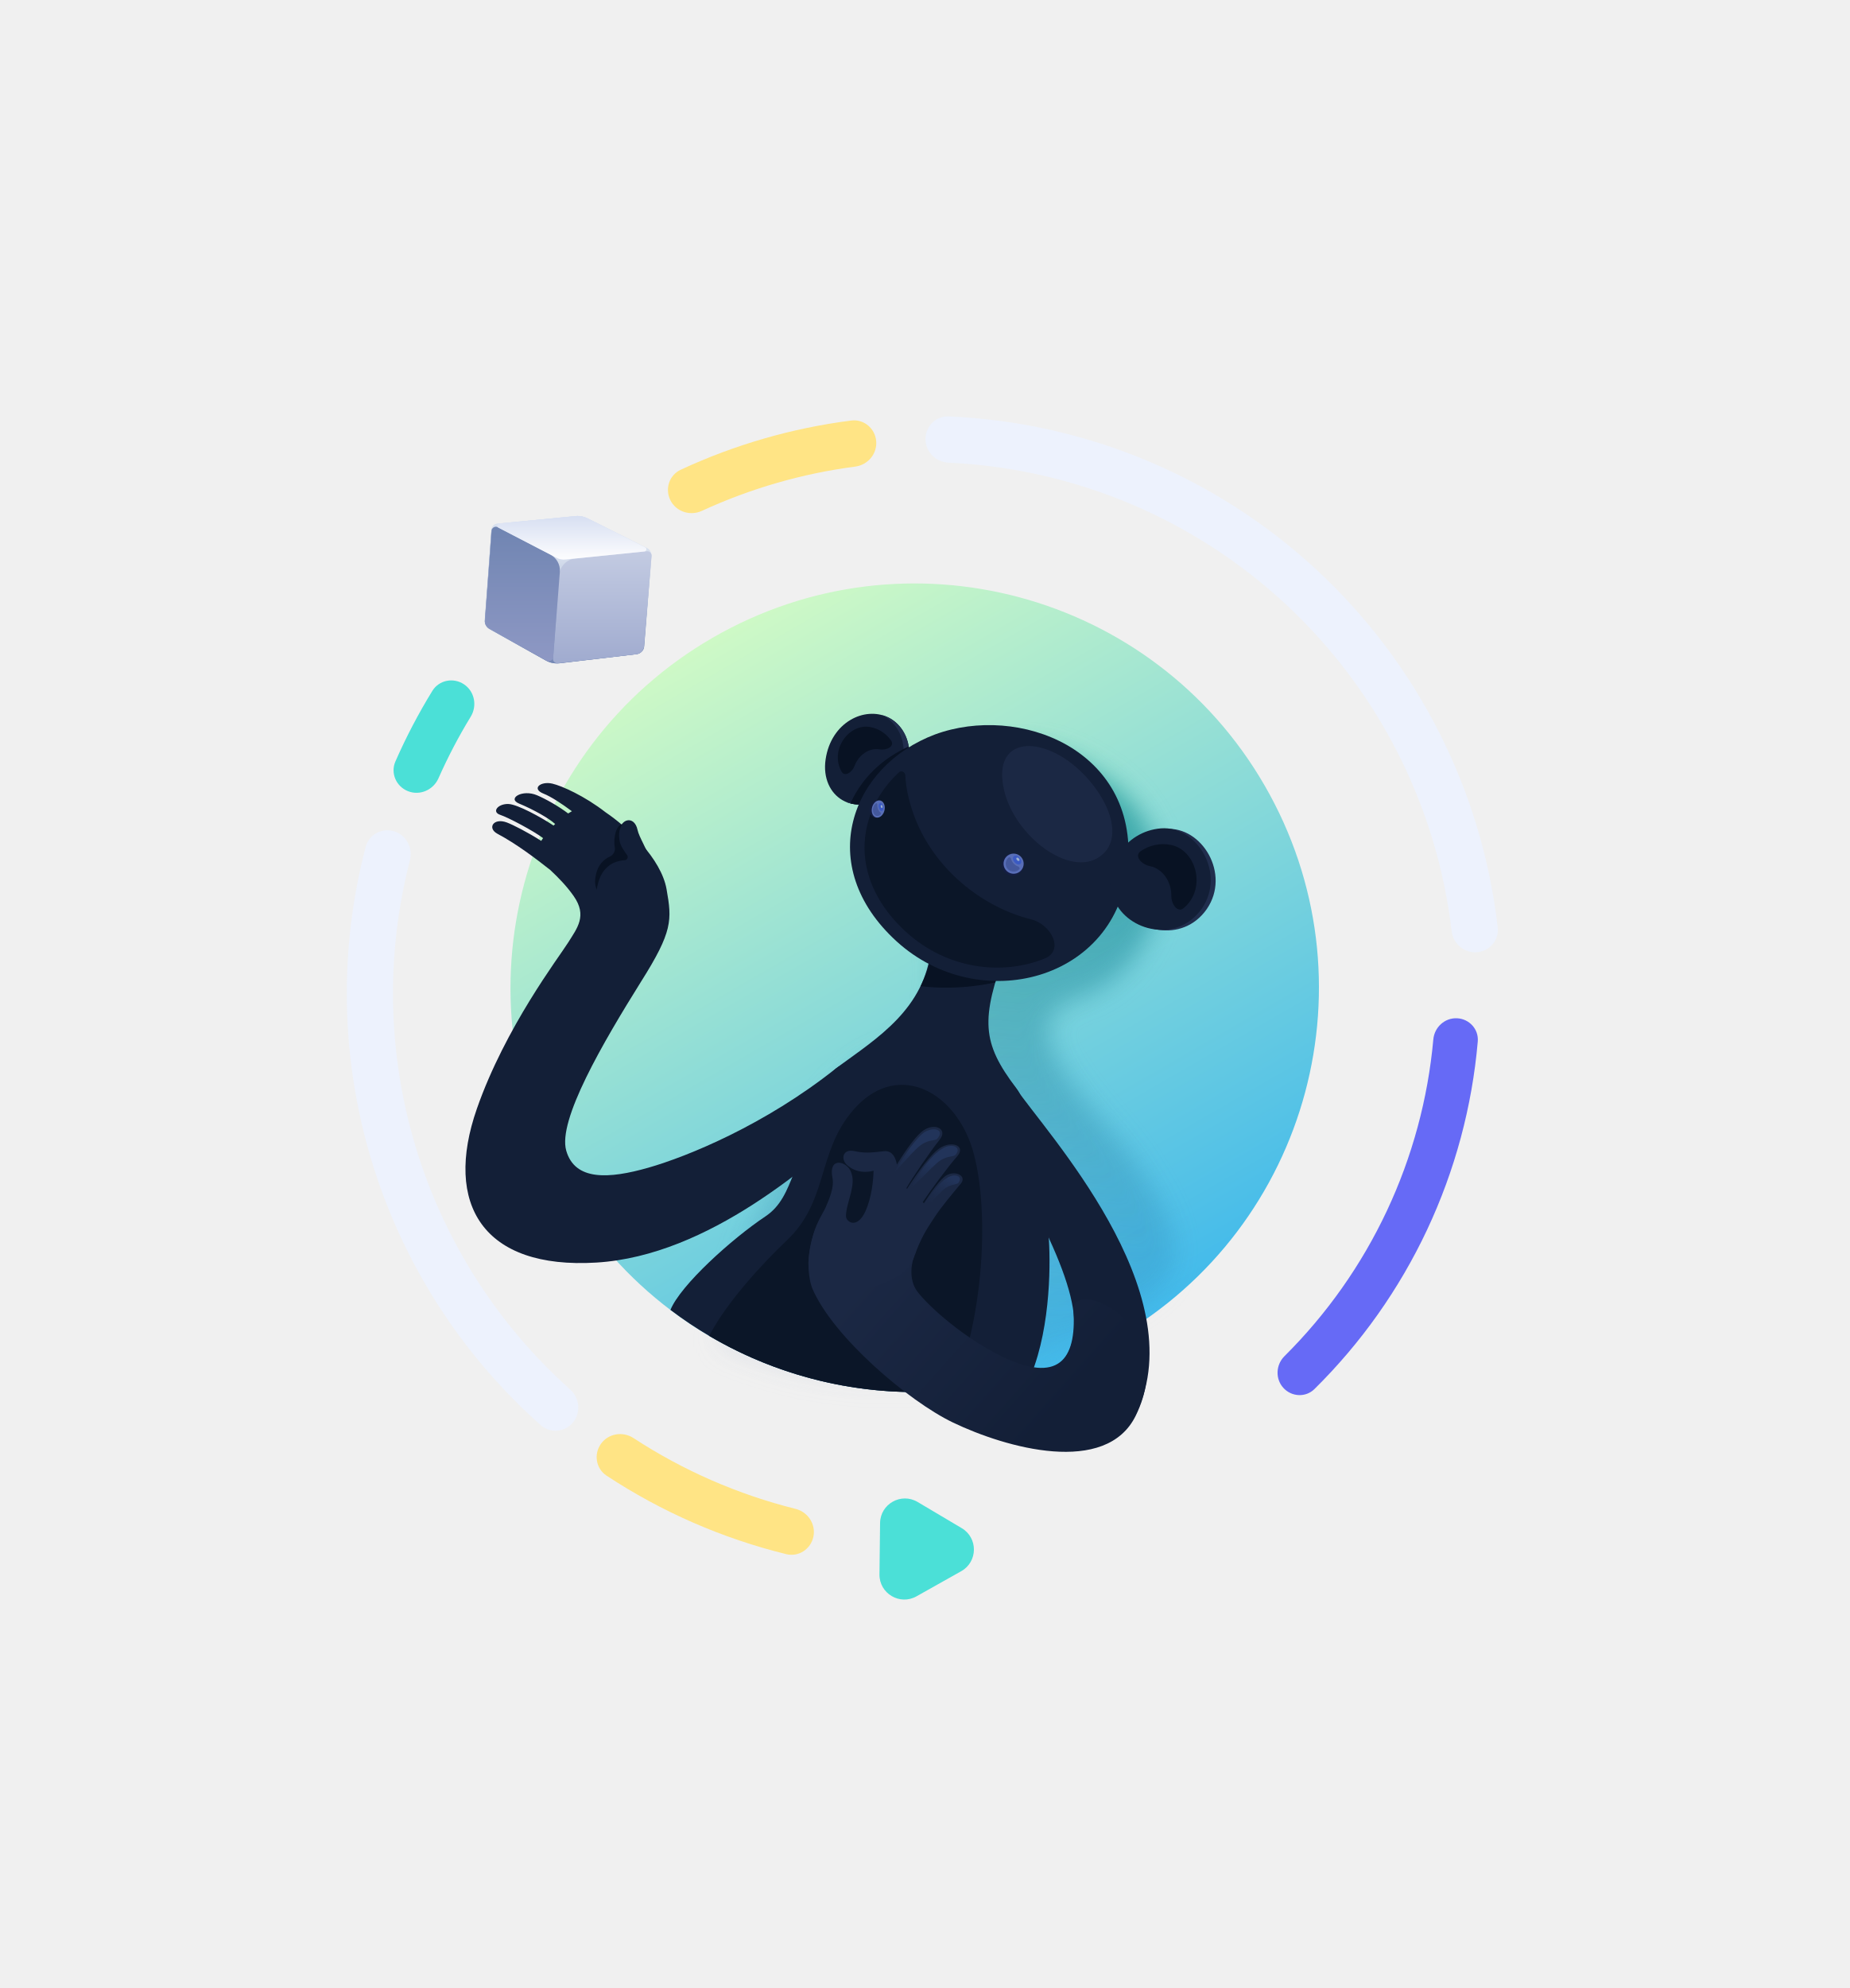
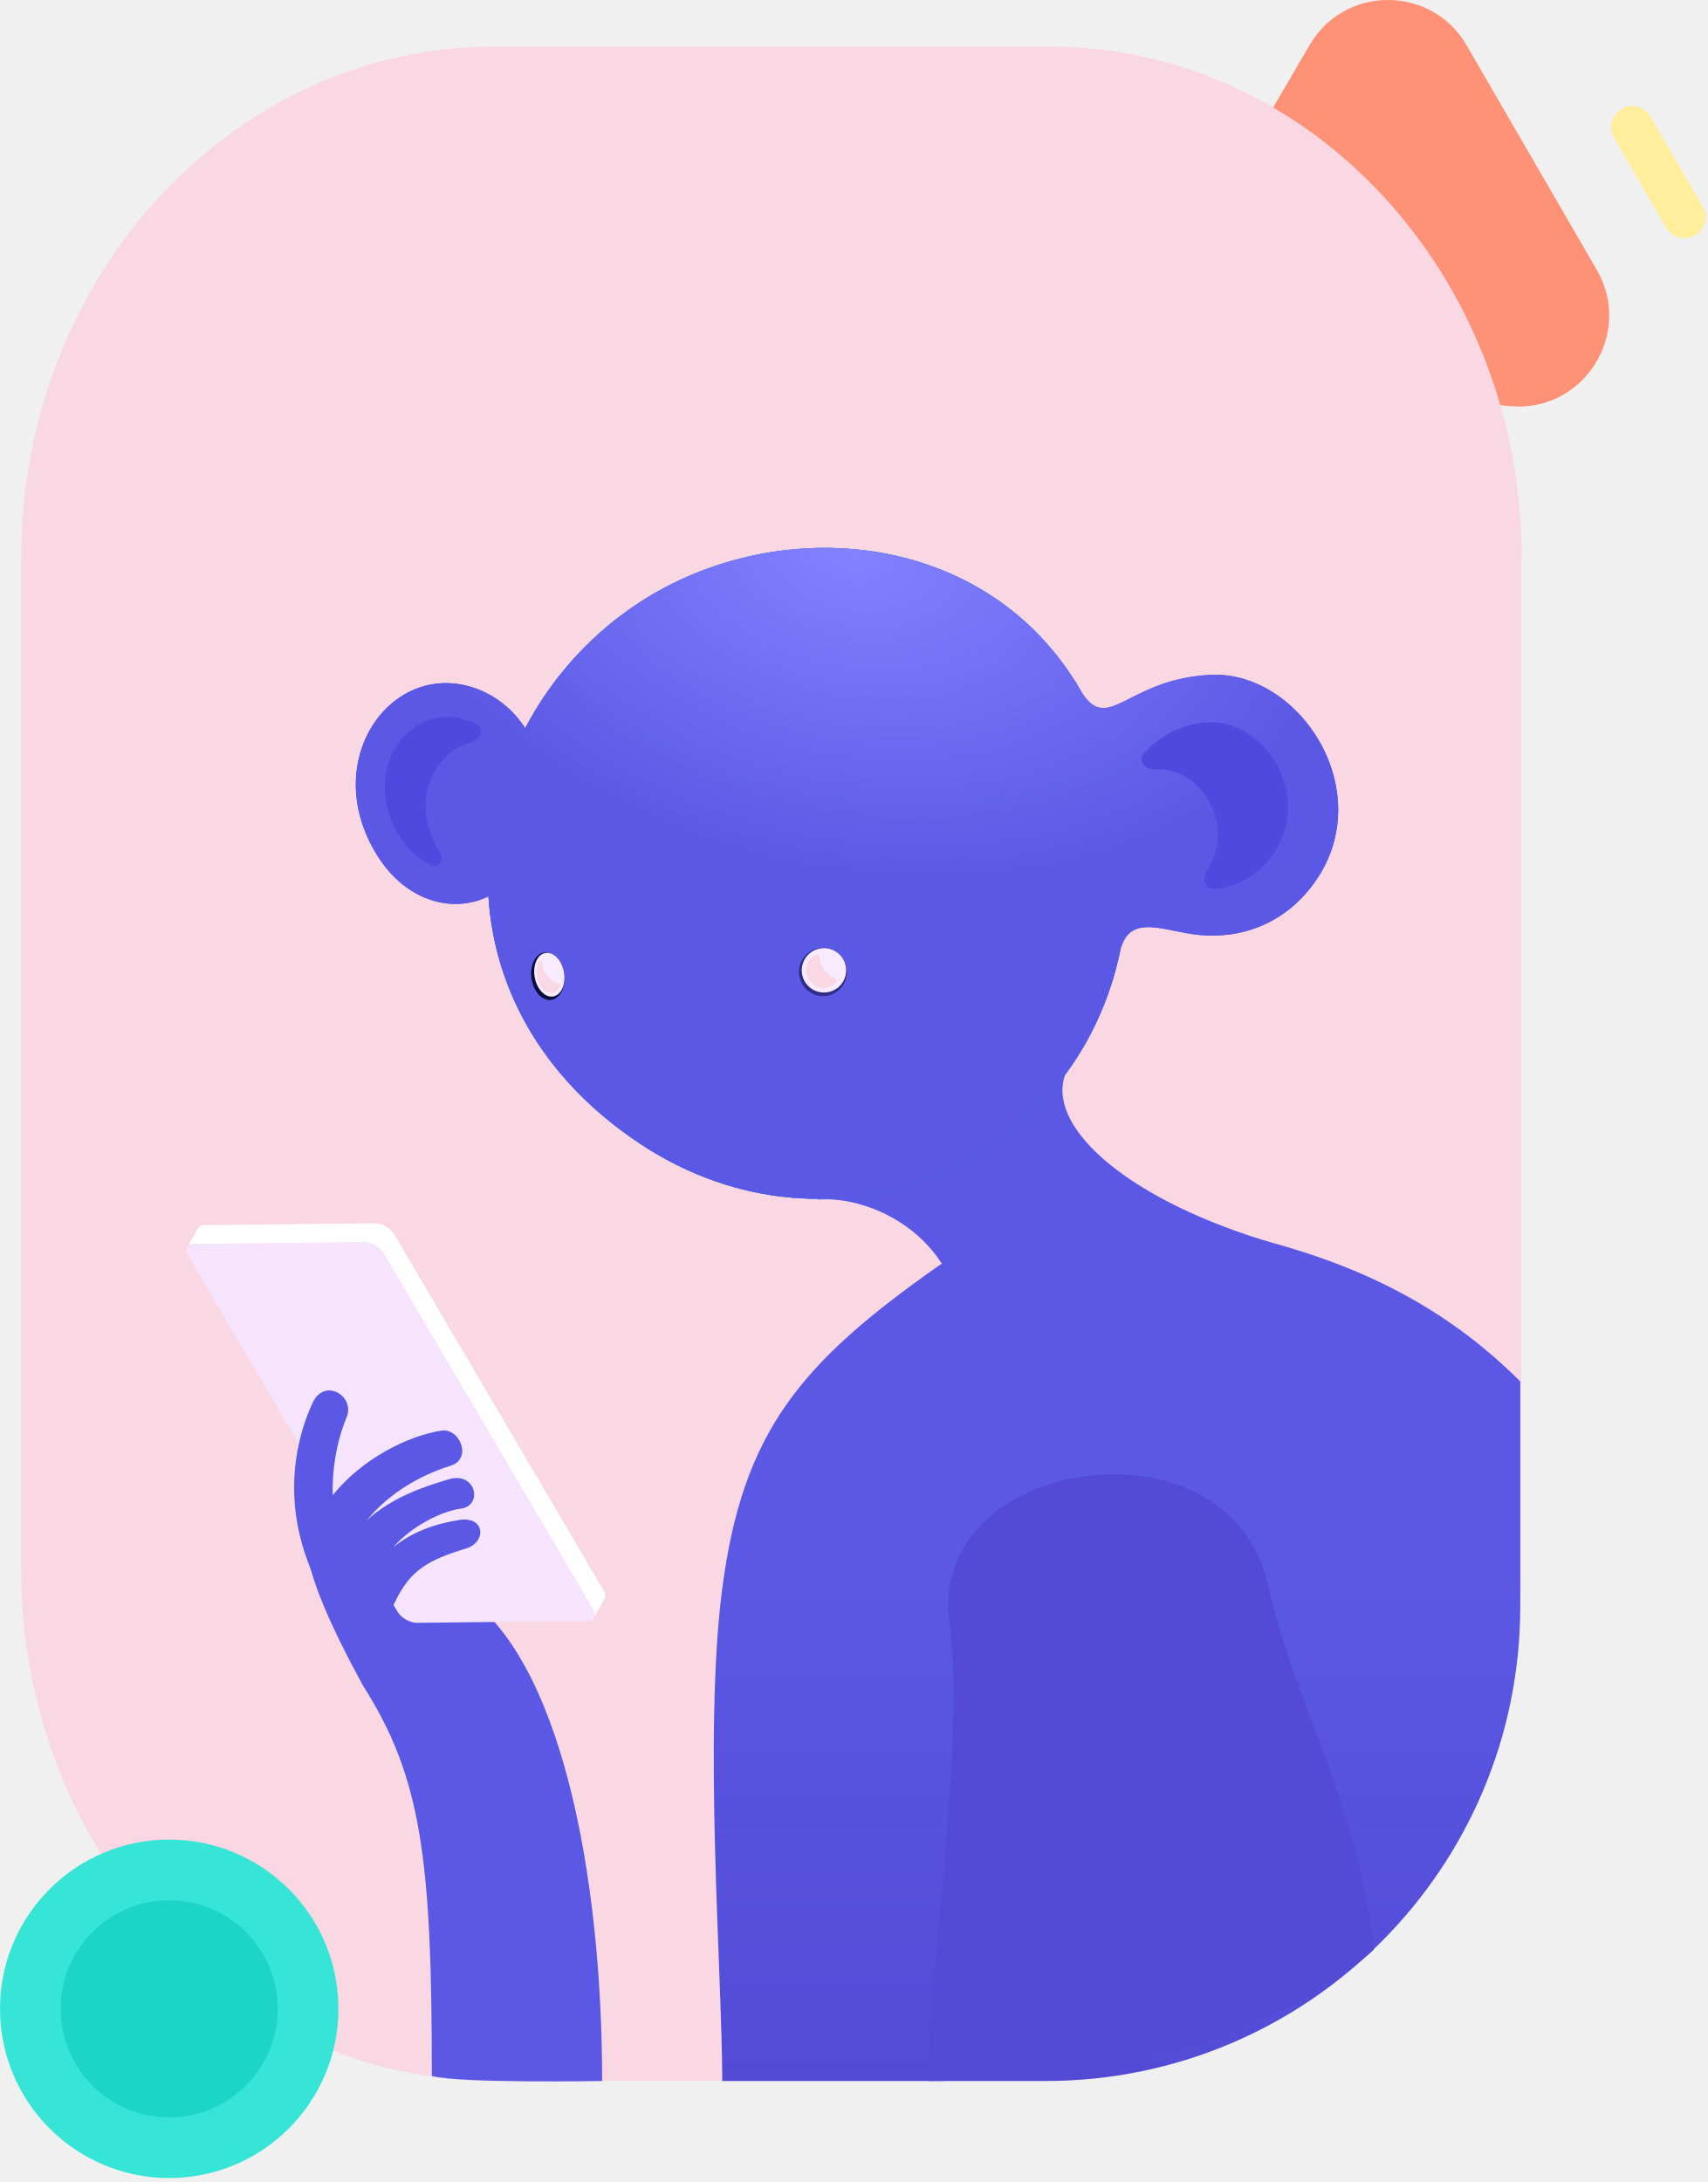
- <svg xmlns="http://www.w3.org/2000/svg" width="670" height="720" viewBox="0 0 670 720" fill="none">
-   <mask id="path-1-inside-1" fill="white">
-     <path d="M535.005 344.875C539.613 344.532 543.087 340.515 542.56 335.925C536.892 286.532 513.789 240.667 477.26 206.673C440.732 172.679 393.327 152.929 343.655 150.82C339.038 150.624 335.281 154.378 335.27 158.998C335.258 163.619 338.997 167.354 343.613 167.566C389.068 169.654 432.419 187.8 465.862 218.922C499.304 250.044 520.515 291.981 525.86 337.169C526.403 341.757 530.398 345.218 535.005 344.875Z" />
-   </mask>
-   <path d="M535.005 344.875C539.613 344.532 543.087 340.515 542.56 335.925C536.892 286.532 513.789 240.667 477.26 206.673C440.732 172.679 393.327 152.929 343.655 150.82C339.038 150.624 335.281 154.378 335.27 158.998C335.258 163.619 338.997 167.354 343.613 167.566C389.068 169.654 432.419 187.8 465.862 218.922C499.304 250.044 520.515 291.981 525.86 337.169C526.403 341.757 530.398 345.218 535.005 344.875Z" stroke="#EDF2FD" stroke-width="36" mask="url(#path-1-inside-1)" />
-   <mask id="path-2-inside-2" fill="white">
-     <path d="M142.77 301.079C138.351 299.729 133.657 302.212 132.484 306.681C122.688 344 123.394 383.362 134.608 420.393C145.821 457.424 167.07 490.565 195.923 516.181C199.379 519.248 204.662 518.711 207.589 515.136C210.516 511.56 209.976 506.303 206.532 503.223C180.241 479.719 160.873 449.399 150.621 415.544C140.37 381.689 139.664 345.718 148.499 311.577C149.656 307.104 147.188 302.43 142.77 301.079Z" />
-   </mask>
-   <path d="M142.77 301.079C138.351 299.729 133.657 302.212 132.484 306.681C122.688 344 123.394 383.362 134.608 420.393C145.821 457.424 167.07 490.565 195.923 516.181C199.379 519.248 204.662 518.711 207.589 515.136C210.516 511.56 209.976 506.303 206.532 503.223C180.241 479.719 160.873 449.399 150.621 415.544C140.37 381.689 139.664 345.718 148.499 311.577C149.656 307.104 147.188 302.43 142.77 301.079Z" stroke="#EDF2FD" stroke-width="36" mask="url(#path-2-inside-2)" />
-   <mask id="path-3-inside-3" fill="white">
-     <path d="M317.406 159.751C317.006 155.148 312.947 151.723 308.364 152.306C286.974 155.03 266.133 161.045 246.582 170.137C242.392 172.086 240.782 177.147 242.897 181.255C245.011 185.363 250.049 186.961 254.245 185.028C271.854 176.913 290.588 171.505 309.813 168.99C314.395 168.39 317.806 164.354 317.406 159.751Z" />
-   </mask>
-   <path d="M317.406 159.751C317.006 155.148 312.947 151.723 308.364 152.306C286.974 155.03 266.133 161.045 246.582 170.137C242.392 172.086 240.782 177.147 242.897 181.255C245.011 185.363 250.049 186.961 254.245 185.028C271.854 176.913 290.588 171.505 309.813 168.99C314.395 168.39 317.806 164.354 317.406 159.751Z" stroke="#FFE485" stroke-width="36" mask="url(#path-3-inside-3)" />
-   <mask id="path-4-inside-4" fill="white">
-     <path d="M224.941 196.498C221.131 190.833 213.425 189.301 207.996 193.44C202.458 197.66 197.135 202.155 192.046 206.907C187.056 211.565 187.275 219.419 192.22 224.125C197.165 228.831 204.962 228.602 209.989 223.983C213.792 220.488 217.74 217.155 221.823 213.991C227.22 209.81 228.752 202.162 224.941 196.498Z" />
-   </mask>
-   <path d="M224.941 196.498C221.131 190.833 213.425 189.301 207.996 193.44C202.458 197.66 197.135 202.155 192.046 206.907C187.056 211.565 187.275 219.419 192.22 224.125C197.165 228.831 204.962 228.602 209.989 223.983C213.792 220.488 217.74 217.155 221.823 213.991C227.22 209.81 228.752 202.162 224.941 196.498Z" stroke="#61E897" stroke-width="36" mask="url(#path-4-inside-4)" />
-   <mask id="path-5-inside-5" fill="white">
-     <path d="M168.093 247.846C164.257 245.27 159.044 246.283 156.624 250.218C151.58 258.42 147.109 266.96 143.242 275.777C141.386 280.009 143.523 284.87 147.826 286.555C152.128 288.24 156.964 286.11 158.835 281.885C162.24 274.194 166.145 266.734 170.527 259.554C172.933 255.61 171.929 250.421 168.093 247.846Z" />
-   </mask>
-   <path d="M168.093 247.846C164.257 245.27 159.044 246.283 156.624 250.218C151.58 258.42 147.109 266.96 143.242 275.777C141.386 280.009 143.523 284.87 147.826 286.555C152.128 288.24 156.964 286.11 158.835 281.885C162.24 274.194 166.145 266.734 170.527 259.554C172.933 255.61 171.929 250.421 168.093 247.846Z" stroke="#4BE0D7" stroke-width="36" mask="url(#path-5-inside-5)" />
-   <mask id="path-6-inside-6" fill="white">
-     <path d="M217.712 522.899C215.018 526.653 215.868 531.895 219.726 534.437C239.648 547.56 261.669 557.178 284.834 562.875C289.321 563.978 293.744 561.039 294.667 556.512C295.59 551.985 292.663 547.585 288.18 546.466C267.322 541.26 247.484 532.595 229.49 520.831C225.623 518.303 220.406 519.146 217.712 522.899Z" />
-   </mask>
-   <path d="M217.712 522.899C215.018 526.653 215.868 531.895 219.726 534.437C239.648 547.56 261.669 557.178 284.834 562.875C289.321 563.978 293.744 561.039 294.667 556.512C295.59 551.985 292.663 547.585 288.18 546.466C267.322 541.26 247.484 532.595 229.49 520.831C225.623 518.303 220.406 519.146 217.712 522.899Z" stroke="#FFE485" stroke-width="36" mask="url(#path-6-inside-6)" />
-   <mask id="path-7-inside-7" fill="white">
-     <path d="M464.912 502.655C467.907 505.943 473.012 506.192 476.178 503.068C493.052 486.416 506.869 466.898 516.97 445.404C527.072 423.91 533.282 400.817 535.333 377.198C535.718 372.768 532.268 368.996 527.826 368.789C523.383 368.581 519.632 372.017 519.232 376.446C517.289 397.952 511.597 418.974 502.395 438.554C493.193 458.134 480.64 475.931 465.323 491.151C462.169 494.286 461.918 499.367 464.912 502.655Z" />
-   </mask>
-   <path d="M464.912 502.655C467.907 505.943 473.012 506.192 476.178 503.068C493.052 486.416 506.869 466.898 516.97 445.404C527.072 423.91 533.282 400.817 535.333 377.198C535.718 372.768 532.268 368.996 527.826 368.789C523.383 368.581 519.632 372.017 519.232 376.446C517.289 397.952 511.597 418.974 502.395 438.554C493.193 458.134 480.64 475.931 465.323 491.151C462.169 494.286 461.918 499.367 464.912 502.655Z" stroke="#666AF6" stroke-width="36" mask="url(#path-7-inside-7)" />
-   <path d="M204.554 430.942C244.967 500.94 334.511 524.933 404.509 484.52C474.602 444.132 498.595 354.588 458.147 284.53C417.698 214.472 328.19 190.539 258.192 230.952C188.134 271.401 164.14 360.944 204.554 430.942Z" fill="url(#paint0_linear)" />
-   <path d="M348.396 553.456C354.355 556.991 354.253 565.651 348.213 569.044L332.003 578.15C325.962 581.544 318.514 577.126 318.595 570.198L318.814 551.606C318.895 544.678 326.446 540.437 332.405 543.971L348.396 553.456Z" fill="#4BE0D7" />
-   <g style="mix-blend-mode:multiply" opacity="0.83" filter="url(#filter0_f)">
-     <path d="M326.966 381.162C295.881 384.56 264.838 451.878 260.027 487.463C335.118 521.403 404.834 480.156 418.969 467.219C433.104 454.282 420.296 434.841 410.344 420.023C400.393 405.205 360.965 370.553 390.672 361.449C420.379 352.345 439.093 301.195 390.939 276.758C342.785 252.322 318.135 307.241 336.561 333.856C344.986 346.027 340.071 379.73 326.966 381.162Z" fill="url(#paint1_linear)" />
-   </g>
-   <path d="M208.473 186.918L180.178 189.651C178.972 189.731 178.088 190.696 178.007 191.902L175.596 224.699C175.515 225.905 176.158 227.11 177.203 227.753L197.782 239.248C199.229 240.052 200.917 240.374 202.605 240.213L230.498 236.917C232.026 236.756 233.231 235.551 233.312 234.023L235.965 201.548C236.045 200.262 235.402 198.976 234.196 198.413L212.814 187.722C211.528 187.079 210 186.757 208.473 186.918Z" fill="url(#paint2_linear)" />
-   <path d="M235.964 201.306L233.231 234.023C233.071 235.55 231.945 236.756 230.418 236.917L202.042 240.212C201.077 240.293 200.193 239.489 200.274 238.524L202.605 208.139C202.846 205.004 205.257 202.512 208.393 202.271L234.276 199.618C235.241 199.538 236.045 200.342 235.964 201.306Z" fill="url(#paint3_linear)" />
-   <path d="M197.942 239.248L177.284 227.673C176.158 227.03 175.515 225.904 175.676 224.618L178.007 192.223C178.087 191.098 179.293 190.374 180.338 190.937L199.309 200.824C201.56 202.03 202.926 204.442 202.765 207.014L200.354 237.962C200.193 239.168 198.987 239.811 197.942 239.248Z" fill="url(#paint4_linear)" />
-   <path d="M201.319 201.869L180.499 191.098C179.776 190.696 180.017 189.651 180.821 189.57L208.473 186.918C210.001 186.757 211.448 187.078 212.814 187.721L233.634 198.171C234.357 198.493 234.196 199.618 233.393 199.699L204.936 202.593C203.65 202.753 202.445 202.512 201.319 201.869Z" fill="url(#paint5_linear)" />
-   <path fill-rule="evenodd" clip-rule="evenodd" d="M207.172 293.808C203.556 291.099 199.623 288.514 196.923 287.445C192.365 285.641 195.854 282.816 200.103 283.813C203.466 284.602 211.677 288.202 219.404 294.212C227.158 299.416 239.493 310.861 241.468 322.052C243.443 333.243 243.716 337.327 232.214 355.539C218.457 377.562 201.972 405.709 205.119 416.721C208.265 427.734 220.599 426.988 234.885 422.903C249.17 418.819 277.148 407.368 302.821 386.96C312.433 379.851 326.386 392.401 310.981 406.488C294.393 420.708 257.136 454.765 216.058 457.267C174.981 459.768 160.684 436.15 172.742 401.575C183.035 372.06 202.497 346.672 205.789 341.406C209.08 336.14 212.823 331.669 207.81 324.518C205.358 321.02 202.454 318.007 199.335 315.082C194.034 310.909 187.132 305.652 180.149 301.939C176.446 299.914 178.741 296.097 183.591 297.871C185.912 298.747 191.136 301.412 196.057 304.548C196.269 304.218 196.494 303.882 196.732 303.542C193.327 300.966 184.216 296.111 181.203 295.113C178.009 294.056 180.362 291.044 184.208 291.186C187.467 291.306 195.986 295.975 200.527 298.992C200.718 298.797 200.912 298.603 201.109 298.411C201.016 298.353 200.924 298.284 200.83 298.203C198.924 296.456 193.506 293.29 187.941 290.985C183.683 289.167 189.255 285.752 194.557 288.029C197.681 289.335 202.49 292.091 205.819 294.612C206.265 294.325 206.717 294.056 207.172 293.808Z" fill="#131F37" />
-   <path d="M230.955 300.556C229.789 295.115 224.406 296.358 224.185 302.029C223.963 307.701 229.906 311.57 227.286 311.46C221.838 311.232 218.576 314.238 217.101 318.499C211.094 335.854 232.86 344.857 236.637 333.526C241.939 316.747 232.12 305.997 230.955 300.556Z" fill="#131F37" />
-   <path d="M220.11 313.929C217.081 316.57 216.536 320.373 216.125 322.228C215.866 321.027 215.139 320.102 215.918 316.608C216.647 313.337 218.615 311.24 221.011 310.18C222.194 309.656 222.95 308.235 222.72 306.962C222.015 303.063 223.44 298.632 225.415 298.553C224.265 300.399 224.048 301.972 224.457 304.588C224.694 306.103 226.009 308.139 227.213 309.76C227.722 310.444 227.164 311.496 226.313 311.548C224.466 311.661 222.091 312.203 220.11 313.929Z" fill="#081223" />
-   <path d="M208.531 186.941L180.235 189.675C179.029 189.755 178.145 190.72 178.065 191.925L175.653 224.722C175.573 225.928 176.216 227.134 177.261 227.777L197.839 239.272C199.286 240.076 200.974 240.397 202.663 240.237L230.556 236.941C232.083 236.78 233.289 235.574 233.369 234.047L236.022 201.572C236.103 200.285 235.46 198.999 234.254 198.437L212.871 187.745C211.585 187.102 210.058 186.781 208.531 186.941Z" fill="url(#paint6_linear)" />
-   <path d="M236.022 201.33L233.289 234.046C233.128 235.574 232.003 236.779 230.476 236.94L202.1 240.236C201.135 240.316 200.251 239.513 200.331 238.548L202.662 208.162C202.904 205.027 205.315 202.536 208.45 202.294L234.334 199.642C235.299 199.561 236.102 200.365 236.022 201.33Z" fill="url(#paint7_linear)" />
-   <path d="M198 239.272L177.341 227.696C176.216 227.053 175.573 225.928 175.733 224.642L178.065 192.247C178.145 191.121 179.351 190.398 180.396 190.961L199.367 200.848C201.617 202.054 202.984 204.465 202.823 207.038L200.412 237.986C200.251 239.191 199.045 239.835 198 239.272Z" fill="url(#paint8_linear)" />
-   <path d="M201.377 201.893L180.557 191.121C179.834 190.719 180.075 189.674 180.879 189.594L208.531 186.941C210.058 186.78 211.505 187.102 212.872 187.745L233.691 198.195C234.415 198.517 234.254 199.642 233.45 199.722L204.994 202.616C203.708 202.777 202.502 202.536 201.377 201.893Z" fill="url(#paint9_linear)" />
-   <path d="M337.283 343.487C339.511 321.605 369.146 331.45 364.538 343.958C355.19 369.237 355.612 377.586 368.144 394.084C386.402 418.122 277.827 405.24 303.773 386.241C317.737 376.014 335.055 365.369 337.283 343.487Z" fill="#131F37" />
-   <path d="M386.951 489.918C393.982 476.163 384.713 452.395 354.827 402.365C349.08 391.727 357.111 380.62 367.993 394.07C378.525 409.737 432.506 467.536 411.704 511.774C403.145 526.324 379.554 502.94 386.951 489.918Z" fill="#131F37" />
-   <path d="M373.493 497.997C380.899 479.871 380.563 455.577 379.843 447.392C378.502 432.159 377.209 424.615 367.466 405.261C357.723 385.907 325.467 378.403 305.455 396.966C294.597 407.039 290.832 416.607 287.703 424.557C285.066 431.26 282.881 436.812 277.28 440.546C265.141 448.638 246.532 465.401 242.877 474.412C279.723 502.339 328.402 511.578 373.493 497.997Z" fill="#131F37" />
-   <path d="M345.386 503.513C358.354 470.993 358.004 429.612 350.996 412.56C343.096 393.338 323.608 385.181 309.075 402.039C295.812 417.422 300.255 434.896 284.925 449.343C277.283 456.545 263.185 471.503 256.927 483.829C283.483 499.478 314.529 506.457 345.386 503.513Z" fill="#0B1628" />
-   <path fill-rule="evenodd" clip-rule="evenodd" d="M411.44 512.695C400.705 534.674 364.416 524.404 345.215 515.197C329.008 507.425 301.61 484.029 294.263 466.614C292.294 461.635 292.022 451.424 296.407 443.062C298.745 439.355 333.586 449.429 331.799 453.283C330.013 457.137 329.332 462.603 331.617 466.702C333.757 470.517 347.066 483.526 363.121 491.366C383.07 500.932 390.049 492.852 388.86 474.646C388.182 462.269 427.831 479.134 411.44 512.695Z" fill="url(#paint10_linear)" />
-   <path fill-rule="evenodd" clip-rule="evenodd" d="M328.332 430.33C328.426 430.398 328.52 430.468 328.616 430.539C332.046 425.159 337.452 417.332 341.087 415.417C345.374 413.157 349.86 415.211 346.772 418.746C343.089 422.968 336.851 431.468 334.274 435.366C334.412 435.507 334.548 435.649 334.681 435.792C337.308 431.684 340.718 426.872 342.959 425.617C346.18 423.814 350.335 425.93 348.086 428.651C345.011 432.361 341.032 437.005 338.343 441.146C335.655 445.286 333.665 448.029 330.869 455.933C328.073 463.837 311.502 468.911 302.854 467.01C292.172 464.765 291.186 460.826 294.627 447.114C295.864 442.598 298.299 439.132 299.127 437.202C300.615 433.731 302.244 429.93 301.547 426.461C300.091 419.049 306.361 420.44 308.082 424.01C309.431 426.724 308.785 429.643 308.261 432.009C307.902 433.635 305.898 439.536 306.621 441.254C307.704 443.368 310.95 444.105 313.402 438.904C315.853 433.702 316.385 427.155 316.452 423.997C314.256 424.632 310.244 424.954 306.873 421.965C304.504 419.903 305.221 415.954 309.493 416.899C313.111 417.7 315.532 417.443 318.797 417.097C319.388 417.034 320.006 416.968 320.663 416.906C323.32 416.915 324.454 419.248 324.901 421.776C328.018 416.684 332.042 410.828 334.981 409.102C339.141 406.658 343.348 409.138 340.391 412.773C336.748 417.342 330.547 426.53 328.332 430.33Z" fill="#1B2844" />
-   <path fill-rule="evenodd" clip-rule="evenodd" d="M324.537 423.584C326.675 419.756 331.992 411.756 335.107 409.926C338.221 408.097 342.389 409.082 339.584 412.348C339.302 412.74 338.736 412.842 337.953 412.984C336.677 413.216 334.827 413.552 332.704 415.41C331.065 416.846 328.761 419.398 326.978 421.373C325.035 423.525 323.71 424.992 324.537 423.584ZM330.36 429.32C332.497 425.372 337.183 418.324 341.556 415.902C344.72 413.987 348.468 415.324 346.238 418.141C345.955 418.545 345.376 418.658 344.577 418.814C343.274 419.069 341.385 419.437 339.237 421.369C338.034 422.451 336.406 424.075 334.858 425.619L334.858 425.619C331.948 428.522 329.324 431.139 330.36 429.32ZM343.146 426.557C339.467 428.731 335.633 434.864 333.902 438.288C333.06 439.866 335.239 437.568 337.656 435.018C338.941 433.662 340.293 432.236 341.295 431.283C343.084 429.581 344.688 429.221 345.796 428.972C346.475 428.82 346.967 428.709 347.199 428.357C349.036 425.898 345.802 424.845 343.146 426.557Z" fill="url(#paint11_linear)" />
-   <path d="M360.558 355.774C360.558 355.774 348.146 358.945 333.516 357.176C333.516 357.176 335.936 352.131 336.846 348.641L360.954 354.348L360.558 355.774Z" fill="#081223" />
-   <path d="M321.659 287.273C309.799 296.732 297.112 288.607 299.078 275.067C301.043 261.528 313.216 255.695 321.764 259.823C330.208 263.908 333.518 277.813 321.659 287.273Z" fill="#131F37" />
-   <path fill-rule="evenodd" clip-rule="evenodd" d="M306.294 290.358C310.59 292.253 316.212 291.618 321.658 287.273C333.518 277.814 330.208 263.908 321.763 259.823C320.951 259.431 320.107 259.129 319.241 258.915C319.411 258.988 319.58 259.065 319.747 259.145C328.191 263.23 331.501 277.136 319.642 286.596C315.012 290.289 310.255 291.302 306.294 290.358Z" fill="#212E4D" />
-   <path fill-rule="evenodd" clip-rule="evenodd" d="M308.079 290.977C309.216 288.426 310.618 286.035 312.25 283.824C316.528 278.008 322.375 273.418 329.189 270.358C330.03 275.801 328.041 282.181 321.658 287.273C316.937 291.038 312.085 292.017 308.079 290.977Z" fill="#081223" />
-   <path d="M408.612 313.378C405.045 355.072 354.879 368.338 324.779 340.914C309.73 327.202 305.605 311.26 309.061 297.437C312.517 283.502 323.553 271.685 338.714 265.999C353.876 260.425 372.27 261.763 386.428 269.79C400.474 277.816 410.396 292.42 408.612 313.378Z" fill="#131F37" />
-   <path d="M437.191 329.208C428.384 341.917 410.324 337.681 405.419 326.198C400.514 314.828 409.209 301.227 422.364 300.224C435.407 299.22 445.886 316.5 437.191 329.208Z" fill="#212E4D" />
-   <path d="M435.413 328.995C426.606 341.704 408.546 337.467 403.641 325.985C398.736 314.614 407.431 301.014 420.586 300.01C433.629 299.007 444.108 316.286 435.413 328.995Z" fill="#131F37" />
-   <path fill-rule="evenodd" clip-rule="evenodd" d="M424.322 324.444C424.284 327.399 426.555 330.77 428.823 328.876C437.267 321.742 433.314 307.785 424.097 305.989C420.108 305.209 416.245 306.192 413.231 308.263C410.71 309.996 413.53 313.099 416.532 313.686C421.31 314.616 424.385 319.478 424.322 324.444Z" fill="#081223" />
-   <path fill-rule="evenodd" clip-rule="evenodd" d="M309.586 277.366C308.751 279.639 306.027 281.556 304.844 279.443C300.466 271.512 307.573 261.982 315.155 263.303C318.436 263.872 321.106 265.753 322.808 268.22C324.232 270.284 321.165 271.835 318.695 271.407C314.766 270.723 310.99 273.545 309.586 277.366Z" fill="#081223" />
-   <path opacity="0.61" d="M398.457 310.197C387.608 318 367.566 302.874 363.723 286.089C361.802 277.696 364.093 272.741 368.459 270.971C372.851 269.176 379.318 270.565 385.763 274.771C392.182 279.002 398.097 285.899 401.031 292.733C403.928 299.526 403.907 306.272 398.457 310.197Z" fill="#212E4D" />
-   <path opacity="0.72" d="M327.947 280.77C327.889 279.588 326.506 278.92 325.637 279.724C319.985 284.954 315.98 291.484 314.206 298.638C311.111 311.019 314.805 325.297 328.284 337.578C342.88 350.876 362.745 353.492 378.401 347.167C385.632 344.245 380.974 334.825 373.409 332.928C355.756 328.499 338.55 314.801 331.373 296.016C329.264 290.497 328.172 285.402 327.947 280.77Z" fill="#081223" />
-   <path d="M367.071 317.13C364.876 317.239 363.009 315.545 362.9 313.347C362.792 311.149 364.483 309.28 366.678 309.172C368.872 309.063 370.739 310.757 370.848 312.955C370.956 315.152 369.265 317.022 367.071 317.13Z" fill="#141D42" />
-   <path d="M367.37 316.449C365.358 316.548 363.647 314.996 363.548 312.982C363.448 310.968 364.998 309.255 367.01 309.155C369.021 309.056 370.732 310.608 370.832 312.622C370.931 314.636 369.381 316.35 367.37 316.449Z" fill="#586EB7" />
-   <path d="M369.662 312.88C369.152 313.323 368.201 313.063 367.538 312.299C366.875 311.536 366.751 310.557 367.261 310.115C367.771 309.672 368.722 309.932 369.385 310.695C370.048 311.459 370.172 312.437 369.662 312.88Z" fill="#3B5AC3" />
-   <path d="M369.221 311.749C369.036 311.91 368.674 311.798 368.414 311.498C368.154 311.198 368.093 310.824 368.278 310.663C368.464 310.502 368.825 310.615 369.086 310.915C369.346 311.215 369.407 311.588 369.221 311.749Z" fill="#9CB0CD" />
-   <path d="M366.267 311.053C366.17 310.642 365.726 310.297 365.396 310.562C364.704 311.119 364.278 311.989 364.325 312.945C364.404 314.529 365.749 315.749 367.331 315.671C368.099 315.633 368.781 315.296 369.271 314.778C369.582 314.449 369.193 313.929 368.762 313.793C368.202 313.615 367.614 313.225 367.123 312.659C366.681 312.15 366.391 311.583 366.267 311.053Z" fill="#44589D" />
-   <path d="M320.235 293.096C320.011 294.837 318.681 296.217 317.265 296.178C315.849 296.139 314.882 294.695 315.106 292.954C315.33 291.213 316.66 289.833 318.076 289.872C319.492 289.911 320.459 291.355 320.235 293.096Z" fill="#141D42" />
-   <path d="M320.489 293.066C320.268 294.787 319.044 296.153 317.755 296.117C316.467 296.082 315.602 294.658 315.824 292.937C316.045 291.216 317.269 289.85 318.557 289.885C319.845 289.921 320.71 291.345 320.489 293.066Z" fill="#586EB7" />
-   <path d="M318.58 290.989C318.198 291.32 318.137 292.168 318.442 292.882C318.748 293.596 319.306 293.906 319.688 293.574C320.07 293.243 320.132 292.395 319.826 291.681C319.52 290.967 318.963 290.657 318.58 290.989Z" fill="#3B5AC3" />
-   <path d="M319.158 291.596C319.019 291.716 319.004 292.041 319.124 292.321C319.244 292.602 319.454 292.731 319.593 292.611C319.732 292.49 319.747 292.165 319.627 291.885C319.507 291.605 319.297 291.475 319.158 291.596Z" fill="#9CB0CD" />
-   <path d="M318.899 294.205C319.124 294.372 319.228 294.816 318.994 295.034C318.502 295.494 317.884 295.664 317.321 295.423C316.39 295.023 315.967 293.643 316.376 292.341C316.574 291.709 316.932 291.212 317.355 290.913C317.623 290.723 317.845 291.157 317.829 291.546C317.807 292.05 317.906 292.622 318.133 293.151C318.337 293.627 318.61 293.989 318.899 294.205Z" fill="#44589D" />
+ <svg xmlns="http://www.w3.org/2000/svg" width="338" height="432" viewBox="0 0 338 432" fill="none">
+   <path d="M290.4 9.013C283.5 -2.987 266.2 -2.987 259.3 8.913L235.8 49.112C229.1 60.513 236.6 75.013 249.8 76.112L299 80.412C313.5 81.713 323.4 66.112 316.2 53.513L290.4 9.013Z" fill="#FF9176" />
+   <path d="M301.3 110.511C301.3 54.511 259.4 9.211 207.7 9.211H97.9C46.2 9.211 4.2 54.511 4.2 110.511V310.711C4.2 366.711 46.1 412.011 97.8 412.011H207.6C259.3 412.011 301.2 366.611 301.2 310.711V110.511H301.3Z" fill="#F9D7E3" />
+   <path d="M33.5 431.212C52.002 431.212 67 416.213 67 397.712C67 379.21 52.002 364.212 33.5 364.212C14.998 364.212 0 379.21 0 397.712C0 416.213 14.998 431.212 33.5 431.212Z" fill="#37E5D7" />
+   <path d="M33.5 419.212C45.374 419.212 55 409.586 55 397.712C55 385.838 45.374 376.212 33.5 376.212C21.626 376.212 12 385.838 12 397.712C12 409.586 21.626 419.212 33.5 419.212Z" fill="#1DD5C6" />
+   <path d="M335.589 46.589C337.589 45.489 338.289 42.889 337.089 40.889L326.789 23.089C325.689 21.089 323.089 20.389 321.089 21.589C319.089 22.689 318.389 25.289 319.589 27.289L329.889 45.089C330.989 47.089 333.589 47.689 335.589 46.589Z" fill="#FFEE9C" />
+   <path d="M244 244C261.898 248.286 282.5 255 301 273.5V317.999C301 369.914 258.915 411.999 207 411.999H143C143 391.076 139.218 343.49 143 314.5C147.044 283.5 158.452 269.848 185.727 250.682C195.054 244.128 226.102 239.715 244 244Z" fill="url(#paint0_linear)" />
+   <path d="M189.127 274.511C196.194 248.175 174.5 236.5 162 237.5C152.802 212.725 202.828 191.857 211 212.5C207 222.5 221.819 236.688 250 245.5C280.887 255.159 176.665 320.95 189.127 274.511Z" fill="#5A58E4" />
+   <path d="M222.817 165.314C228.997 223.295 170.714 255.515 126.869 226.532C83.023 197.55 90.667 144.123 125.103 120.283C159.538 96.443 216.636 107.333 222.817 165.314Z" fill="#1BCAD3" />
+   <path d="M214.23 137.184C217.104 141.612 219.526 140.388 223.797 138.228C227.352 136.431 232.187 133.987 239.63 133.612C257.261 132.725 272.862 156.452 260.537 174.332C254.573 182.983 245.529 186.033 237 185.064C235.538 184.897 234.076 184.6 232.664 184.314C227.803 183.326 223.55 182.462 222 187.499C221.986 187.489 221.971 187.479 221.956 187.469C213.398 230.932 164.746 251.569 126.869 226.532C107.135 213.488 97.832 195.492 96.706 177.471C89.48 180.978 80.31 178.345 74.7 169.387C65.405 154.543 72.575 138.738 84.298 135.737C91.354 133.931 99.472 137.156 103.987 144.163C108.887 134.818 116.074 126.533 125.103 120.283C152.351 101.419 193.788 104.3 212.961 135.051C212.974 135.034 212.987 135.017 213 135C213.125 135.25 213.249 135.49 213.372 135.72C213.663 136.201 213.949 136.689 214.23 137.184Z" fill="#5A58E4" />
+   <path d="M214.23 137.184C217.104 141.612 219.526 140.388 223.797 138.228C227.352 136.431 232.187 133.987 239.63 133.612C257.261 132.725 272.862 156.452 260.537 174.332C254.573 182.983 245.529 186.033 237 185.064C235.538 184.897 234.076 184.6 232.664 184.314C227.803 183.326 223.55 182.462 222 187.499C221.986 187.489 221.971 187.479 221.956 187.469C213.398 230.932 164.746 251.569 126.869 226.532C107.135 213.488 97.832 195.492 96.706 177.471C89.48 180.978 80.31 178.345 74.7 169.387C65.405 154.543 72.575 138.738 84.298 135.737C91.354 133.931 99.472 137.156 103.987 144.163C108.887 134.818 116.074 126.533 125.103 120.283C152.351 101.419 193.788 104.3 212.961 135.051C212.974 135.034 212.987 135.017 213 135C213.125 135.25 213.249 135.49 213.372 135.72C213.663 136.201 213.949 136.689 214.23 137.184Z" fill="url(#paint1_radial)" />
+   <path d="M238.931 172.368C237.929 173.818 238.568 176.139 240.327 175.993C244.725 175.629 249.037 173.495 252.09 169.077C259.991 157.644 250.559 142.128 238.689 143.038C233.647 143.425 229.338 145.855 226.387 149.306C225.236 150.652 226.852 152.472 228.622 152.337C237.753 151.636 245.009 163.573 238.931 172.368Z" fill="#4F49DF" />
+   <ellipse rx="3.274" ry="4.735" transform="matrix(0.963534 -0.267587 0.203656 0.979043 108.466 193.26)" fill="#0A0E37" />
+   <ellipse rx="2.952" ry="4.374" transform="matrix(-0.998073 0.062057 0.127546 0.991833 108.76 192.973)" fill="#F8EAFF" />
+   <path d="M110.411 194.645C110.685 194.658 111.021 194.925 110.912 195.176C110.565 195.978 109.963 196.51 109.219 196.556C107.875 196.64 106.579 195.103 106.324 193.124C106.182 192.019 106.395 191.009 106.845 190.319C107 190.08 107.327 190.266 107.337 190.55C107.361 191.248 107.602 192.06 108.054 192.817C108.714 193.925 109.642 194.608 110.411 194.645Z" fill="#F9D7E3" />
+   <ellipse opacity="0.49" cx="162.936" cy="192.448" rx="4.74" ry="4.772" transform="rotate(-13.3671 162.936 192.448)" fill="#00002B" />
+   <ellipse rx="4.399" ry="4.393" transform="matrix(-0.972909 -0.231189 -0.231189 0.972909 163.136 192.109)" fill="#F8EAFF" />
+   <path d="M165.257 193.687C165.627 193.815 165.87 194.267 165.594 194.544C164.773 195.369 163.554 195.76 162.338 195.471C160.479 195.029 159.33 193.166 159.771 191.31C160.011 190.299 160.673 189.499 161.526 189.051C161.897 188.856 162.282 189.298 162.289 189.717C162.303 190.493 162.646 191.407 163.293 192.22C163.869 192.944 164.578 193.452 165.257 193.687Z" fill="#F9D7E3" />
+   <path fill-rule="evenodd" clip-rule="evenodd" d="M91.203 315.273C111.058 327.784 119.218 371.289 119.218 412.001C119.218 412.001 91 412.501 85.5 411.01C85.5 368.228 83.5 352 71.892 333.768C44.5 283.5 74.475 304.665 91.203 315.273Z" fill="#5A58E4" />
+   <path d="M116.169 320.918C117.583 320.902 118.172 319.895 117.452 318.678L75.968 248.132C75.248 246.915 73.498 245.93 72.084 245.946L38.509 246.319C37.095 246.335 36.506 247.343 37.226 248.56L78.71 319.105C79.43 320.323 81.18 321.308 82.594 321.292L116.169 320.918Z" fill="#F6E4FF" />
+   <path d="M117.442 318.65L75.957 248.104C75.238 246.887 73.487 245.902 72.074 245.918L38.499 246.291C37.787 246.308 37.279 246.548 37.044 246.965L39.146 243.231C39.38 242.814 39.872 242.564 40.6 242.557L74.175 242.184C75.589 242.168 77.34 243.153 78.059 244.371L119.544 314.916C119.908 315.516 119.94 316.083 119.715 316.483L117.63 320.226C117.838 319.817 117.797 319.267 117.442 318.65Z" fill="white" />
+   <path d="M65.875 296.02C65.715 290.991 66.638 285.429 68.629 280.594C70.353 276.408 64.261 272.654 61.897 277.738C59.177 283.587 55.234 296.302 61.898 311.533C63.523 315.25 65.105 316.607 66.356 316.483C67.327 317.823 69.644 316.932 71.864 314.821C71.727 317.964 75.495 322.974 78.477 316.635C81.339 310.924 84.678 308.88 92.293 306.569C96.35 305.337 96.1 300.122 90.911 300.93C86.304 301.647 81.635 303.239 77.834 306.346C81.612 302.035 87.601 299.143 91.231 298.687C95.722 298.123 94.214 291.23 88.854 292.875C88.678 292.929 88.494 292.985 88.302 293.043C84.478 294.208 77.723 296.265 72.584 301.043C76.964 295.713 82.97 292.144 89.233 290.181C93.553 288.827 91.069 282.633 87.329 283.245C80.567 284.352 71.681 288.836 65.875 296.02Z" fill="#5A58E4" />
+   <path d="M94.498 143.496C96.066 144.351 94.921 146.57 93.192 147.013C85.651 148.943 81.039 159.109 87.018 168.657C87.895 170.058 86.998 171.995 85.482 171.335C83.101 170.297 80.873 168.398 79.136 165.625C72.689 155.329 77.663 144.364 85.794 142.283C88.66 141.55 91.777 142.012 94.498 143.496Z" fill="#4F49DF" />
+   <path d="M272 386C268.498 355.097 256.513 338.401 251.074 313.84C243.468 279.353 183.376 288.286 187.997 321.181C190.997 342.684 184.787 383.336 183.826 412C183.826 412 242.5 413 272 386Z" fill="#534BD6" />
  <defs>
-     <filter id="filter0_f" x="251.027" y="261.643" width="183.211" height="247.918" filterUnits="userSpaceOnUse" color-interpolation-filters="sRGB">
-       <feFlood flood-opacity="0" result="BackgroundImageFix" />
-       <feBlend mode="normal" in="SourceGraphic" in2="BackgroundImageFix" result="shape" />
-       <feGaussianBlur stdDeviation="4.5" result="effect1_foregroundBlur" />
-     </filter>
-     <linearGradient id="paint0_linear" x1="258.172" y1="230.964" x2="404.572" y2="484.537" gradientUnits="userSpaceOnUse">
-       <stop stop-color="#CEF9C6" />
-       <stop offset="1" stop-color="#42BAEB" />
+     <linearGradient id="paint0_linear" x1="221.16" y1="242.302" x2="221.16" y2="411.999" gradientUnits="userSpaceOnUse">
+       <stop stop-color="#5A58E4" />
+       <stop offset="0.417" stop-color="#5A58E4" />
+       <stop offset="1" stop-color="#534BD6" />
    </linearGradient>
-     <linearGradient id="paint1_linear" x1="369.795" y1="278.855" x2="350.486" y2="494.513" gradientUnits="userSpaceOnUse">
-       <stop stop-color="#41B4BB" />
-       <stop offset="1" stop-color="#B7C1D7" stop-opacity="0.24" />
-     </linearGradient>
-     <linearGradient id="paint2_linear" x1="205.828" y1="201.018" x2="205.78" y2="240.253" gradientUnits="userSpaceOnUse">
-       <stop stop-color="#D9E1EF" />
-       <stop offset="1" stop-color="#7387B4" />
-     </linearGradient>
-     <linearGradient id="paint3_linear" x1="218.119" y1="199.613" x2="218.119" y2="240.218" gradientUnits="userSpaceOnUse">
-       <stop stop-color="#C3CBE2" />
-       <stop offset="1" stop-color="#A0ABCF" />
-     </linearGradient>
-     <linearGradient id="paint4_linear" x1="189.215" y1="190.742" x2="189.215" y2="239.454" gradientUnits="userSpaceOnUse">
-       <stop stop-color="#7085B2" />
-       <stop offset="1" stop-color="#8E98C4" />
-     </linearGradient>
-     <linearGradient id="paint5_linear" x1="207.082" y1="186.877" x2="207.082" y2="202.641" gradientUnits="userSpaceOnUse">
-       <stop stop-color="#D7DFF2" />
-       <stop offset="1" stop-color="#FDFDFE" />
-     </linearGradient>
-     <linearGradient id="paint6_linear" x1="205.886" y1="201.041" x2="205.838" y2="240.277" gradientUnits="userSpaceOnUse">
-       <stop stop-color="#D9E1EF" />
-       <stop offset="1" stop-color="#7387B4" />
-     </linearGradient>
-     <linearGradient id="paint7_linear" x1="218.177" y1="199.636" x2="218.177" y2="240.242" gradientUnits="userSpaceOnUse">
-       <stop stop-color="#C3CBE2" />
-       <stop offset="1" stop-color="#A0ABCF" />
-     </linearGradient>
-     <linearGradient id="paint8_linear" x1="189.272" y1="190.766" x2="189.272" y2="239.478" gradientUnits="userSpaceOnUse">
-       <stop stop-color="#7085B2" />
-       <stop offset="1" stop-color="#8E98C4" />
-     </linearGradient>
-     <linearGradient id="paint9_linear" x1="207.14" y1="186.9" x2="207.14" y2="202.664" gradientUnits="userSpaceOnUse">
-       <stop stop-color="#D7DFF2" />
-       <stop offset="1" stop-color="#FDFDFE" />
-     </linearGradient>
-     <linearGradient id="paint10_linear" x1="380.61" y1="514.051" x2="317.81" y2="458.097" gradientUnits="userSpaceOnUse">
-       <stop stop-color="#131F37" />
-       <stop offset="1" stop-color="#1B2844" />
-     </linearGradient>
-     <linearGradient id="paint11_linear" x1="345.015" y1="426.952" x2="337.57" y2="437.196" gradientUnits="userSpaceOnUse">
-       <stop stop-color="#22345A" />
-       <stop offset="1" stop-color="#1E2E4F" stop-opacity="0" />
-     </linearGradient>
+     <radialGradient id="paint1_radial" cx="0" cy="0" r="1" gradientUnits="userSpaceOnUse" gradientTransform="translate(168.55 109.5) rotate(102.433) scale(65.025 98.7538)">
+       <stop stop-color="#8382FF" />
+       <stop offset="1" stop-color="#5A58E4" />
+     </radialGradient>
  </defs>
</svg>
